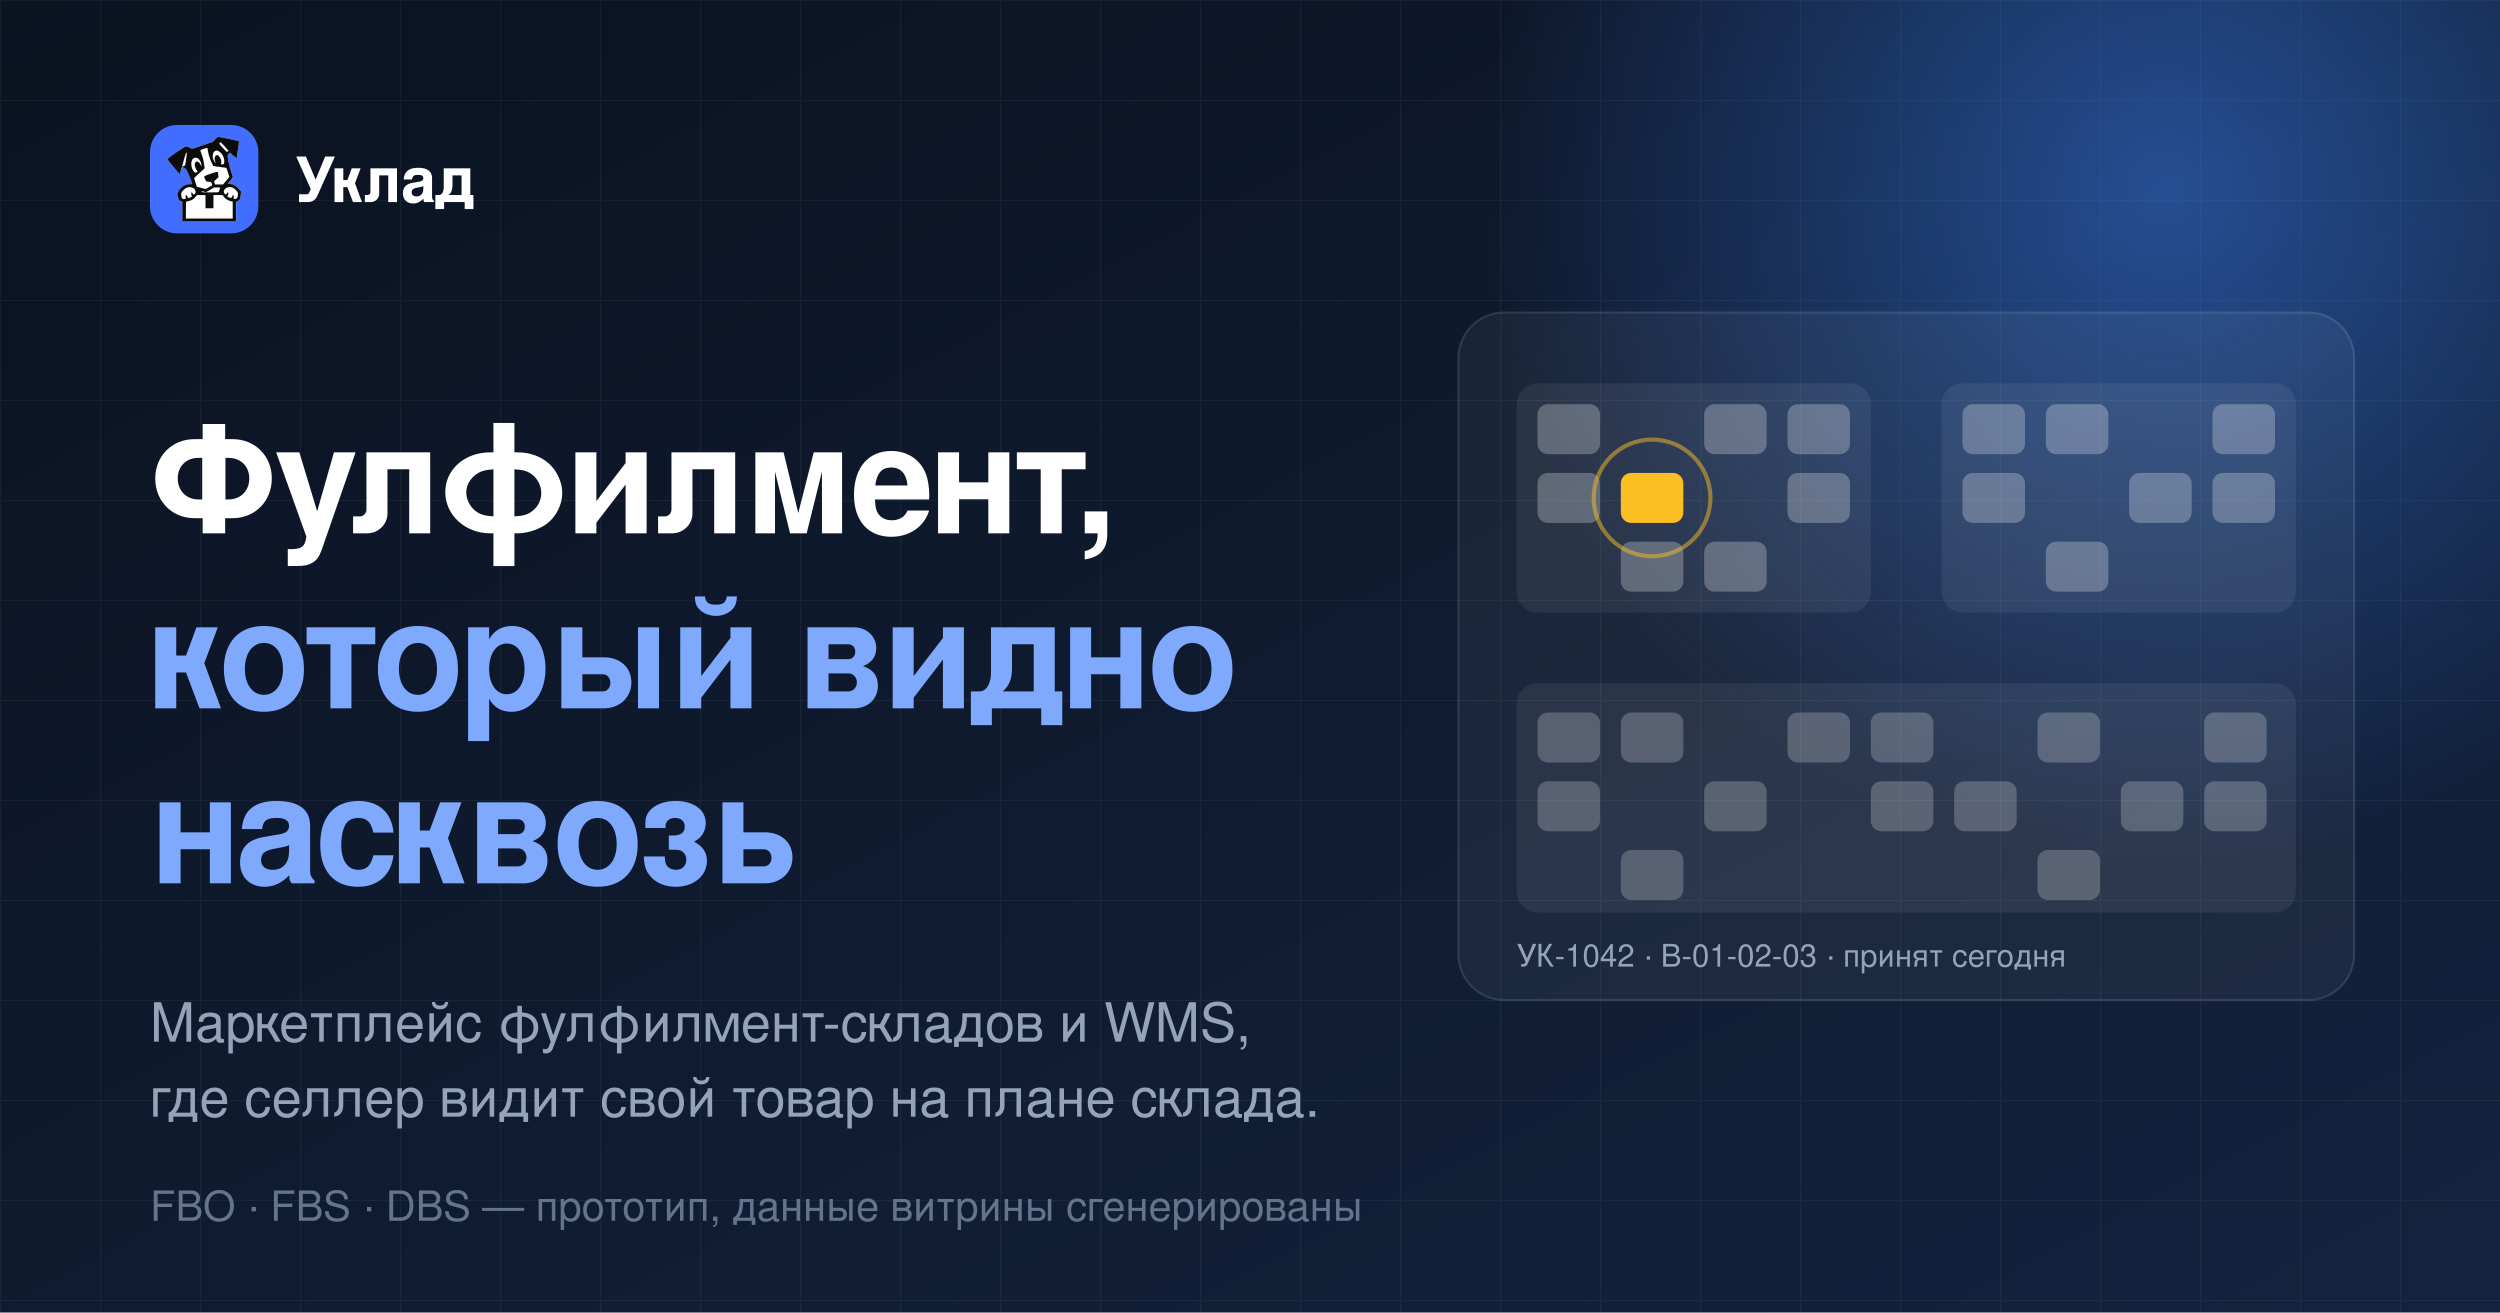
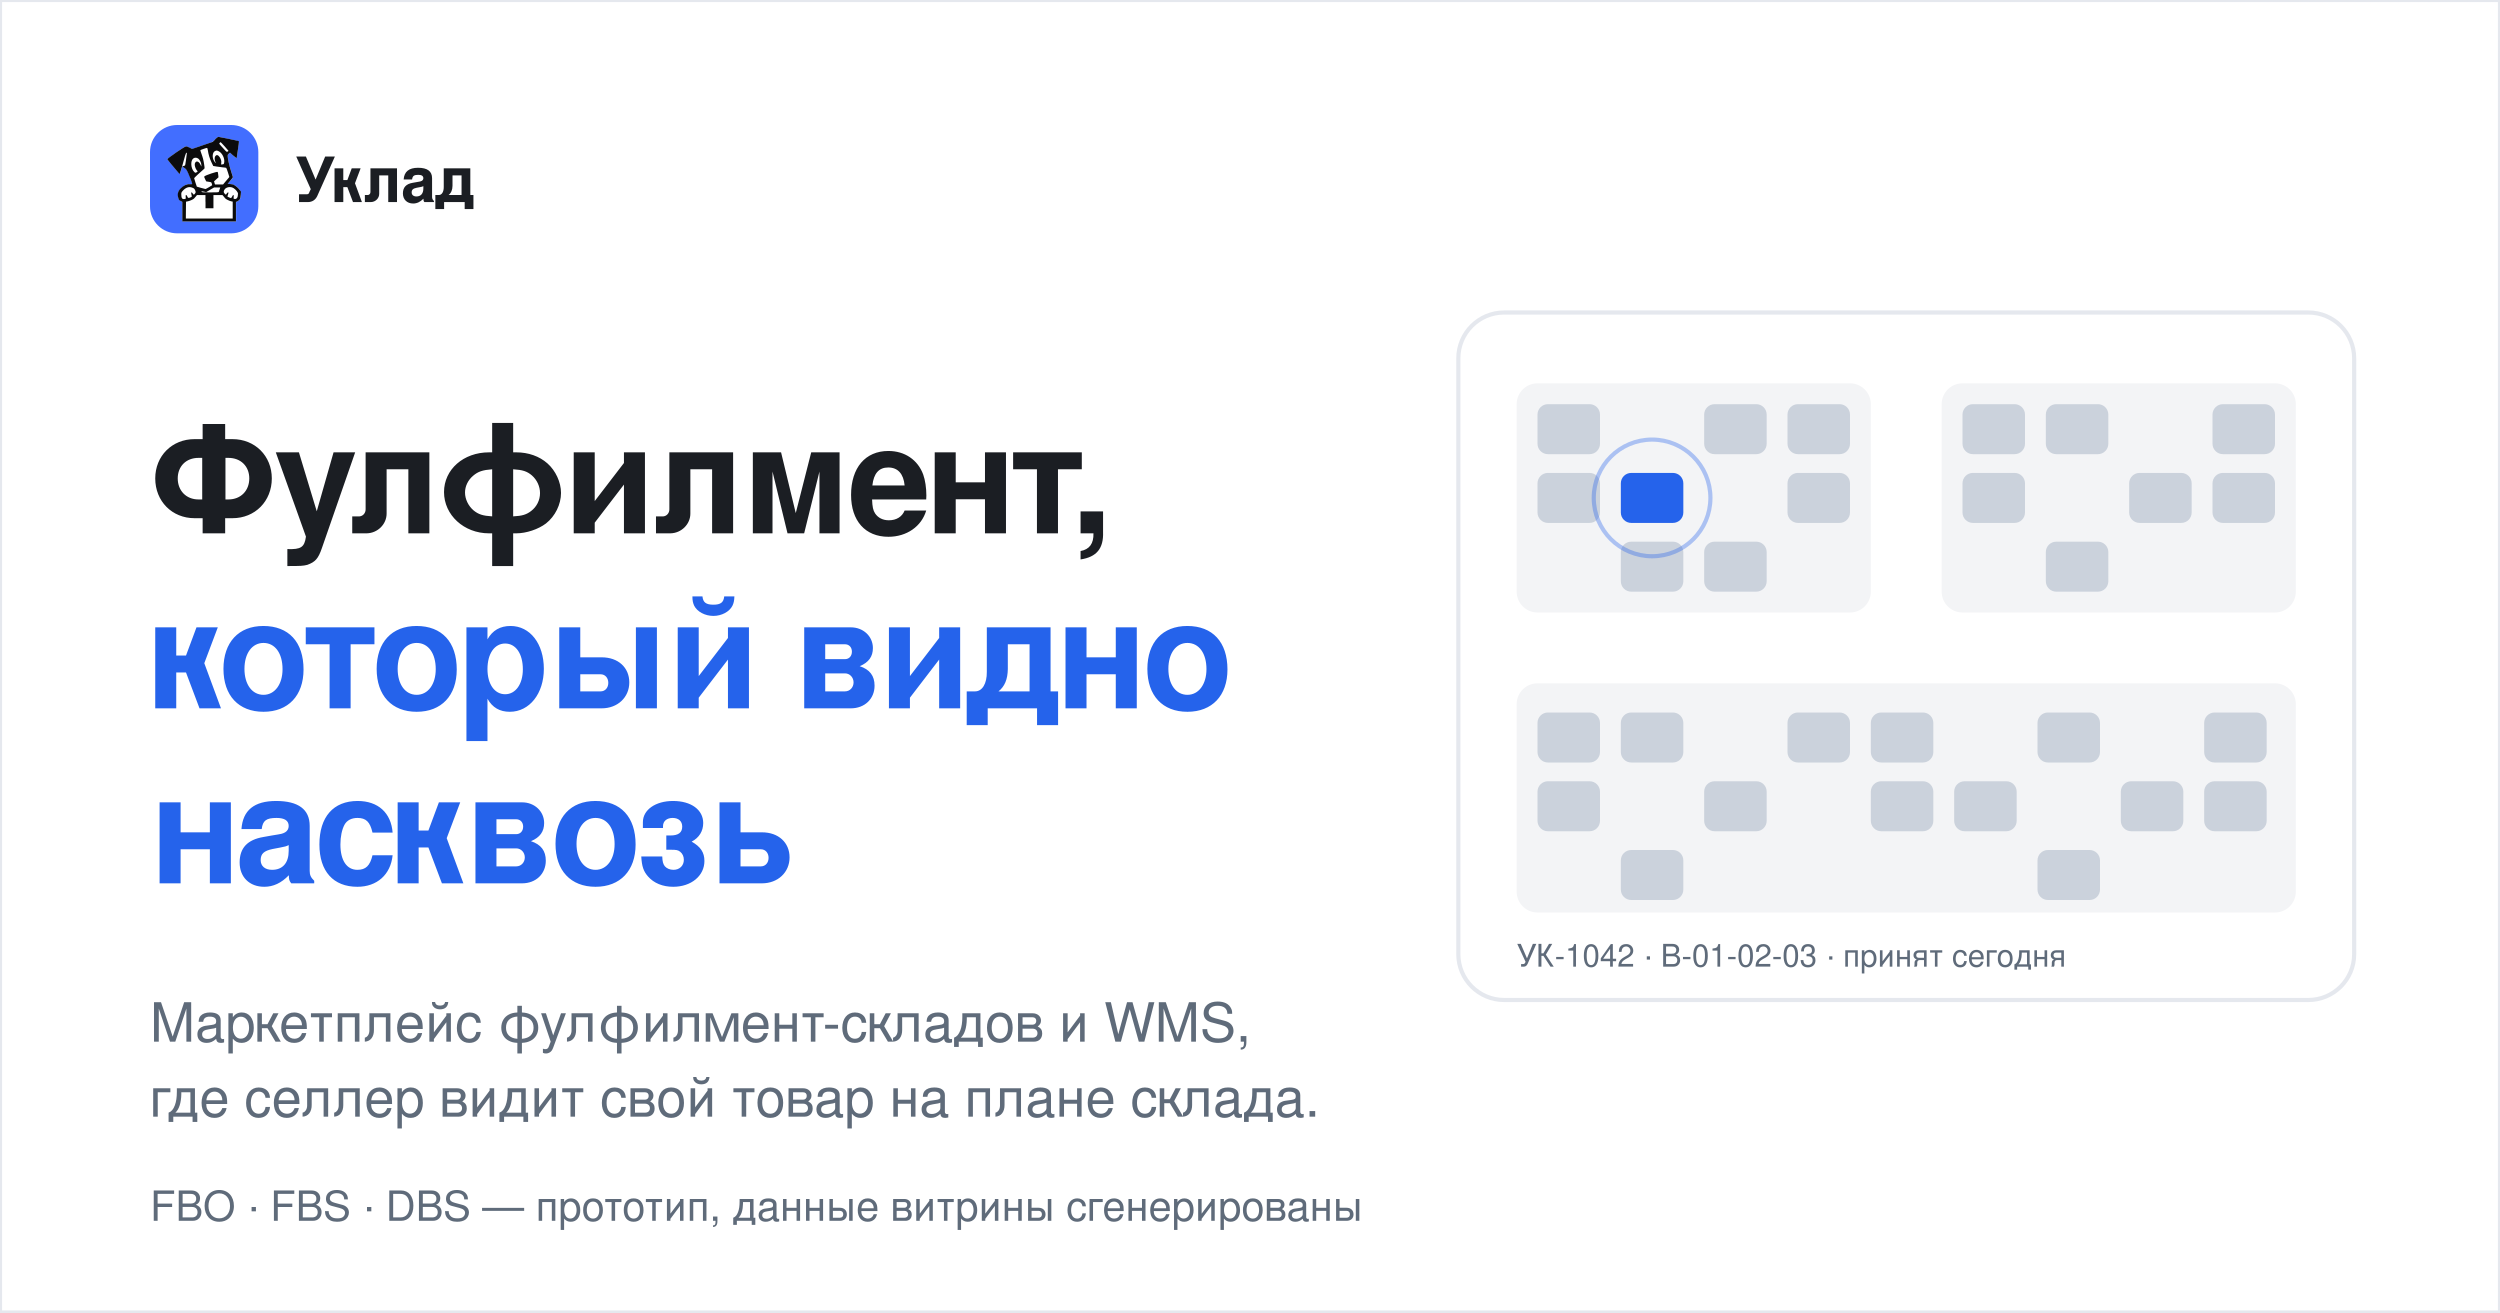
- <svg xmlns="http://www.w3.org/2000/svg" width="1200" height="630" viewBox="0 0 1200 630" font-family="Helvetica Neue, Helvetica, Arial, sans-serif">
-   <defs>
-     <linearGradient id="bg" x1="0" y1="0" x2="1" y2="1">
-       <stop offset="0" stop-color="#0B1220" />
-       <stop offset="1" stop-color="#13233F" />
-     </linearGradient>
-     <radialGradient id="glow" cx="0.5" cy="0.5" r="0.5">
-       <stop offset="0" stop-color="#3B82F6" stop-opacity="0.5" />
-       <stop offset="1" stop-color="#3B82F6" stop-opacity="0" />
-     </radialGradient>
-     <pattern id="grid" width="48" height="48" patternUnits="userSpaceOnUse">
-       <path d="M48 0H0V48" fill="none" stroke="#ffffff" stroke-opacity="0.05" stroke-width="1" />
-     </pattern>
-   </defs>
-   <rect width="1200" height="630" fill="url(#bg)" />
-   <rect width="1200" height="630" fill="url(#grid)" />
-   <circle cx="1040" cy="90" r="330" fill="url(#glow)" />
+ <svg xmlns="http://www.w3.org/2000/svg" width="1200" height="630" viewBox="0 0 1200 630" font-family="Geist, Helvetica Neue, Helvetica, Arial, sans-serif">
+   <rect width="1200" height="630" fill="#FFFFFF" />
+   <rect x="0" y="0" width="1200" height="630" fill="none" stroke="#E5E8EE" stroke-width="2" />
  <g transform="translate(72 60)">
    <g transform="scale(1.625)">
      <rect width="32" height="32" rx="8" fill="#426EFF" />
      <path fill="#ffffff" d="M19.24 4.28c-0.65 0.65 -0.89 0.83 -1.4 0.97c-0.33 0.09 -1.69 0.55 -3 1.02l-2.39 0.84l-0.83 -0.41c-0.45 -0.22 -0.89 -0.4 -0.99 -0.4c-0.26 0 -3.93 2.49 -5.23 3.55l-0.31 0.25l0.38 0.48c0.59 0.75 2.22 2.66 2.79 3.27l0.54 0.57l0.22 -0.63c0.12 -0.35 0.28 -0.84 0.36 -1.08l0.12 -0.47l0.64 0.4c0.59 0.37 0.66 0.46 1.22 1.63c0.32 0.68 0.73 1.71 0.9 2.27l0.32 1.03l-0.64 -0.06c-0.96 -0.1 -1.76 0.25 -2.7 1.17c-0.84 0.83 -1.06 1.35 -0.96 2.25c0.1 0.85 0.35 1.28 0.85 1.55l0.46 0.22l0 2.9l0 2.9l7.92 0l7.92 0l0 -2.89l0 -2.89l0.52 -0.26c0.46 -0.23 0.56 -0.35 0.73 -0.83c0.31 -0.9 0.27 -1.83 -0.11 -2.35c-0.89 -1.22 -2 -1.88 -3.06 -1.81c-0.71 0.03 -0.73 0.12 0.19 -0.97c0.31 -0.37 0.63 -0.76 0.71 -0.86c0.12 -0.17 0.06 -0.45 -0.44 -1.93c-0.38 -1.13 -0.67 -2.29 -0.84 -3.27l-0.26 -1.53l0.38 -0.39l0.38 -0.38l0.3 0.28c0.18 0.15 0.57 0.51 0.89 0.8c0.7 0.64 0.77 0.64 0.85 0.1c0.35 -2.2 0.61 -4.44 0.55 -4.51c-0.08 -0.08 -5.81 -1.32 -6.09 -1.32c-0.07 0 -0.48 0.36 -0.9 0.78z" />
      <path fill="#0B0B0C" d="M19.27 4.25l-0.75 0.74l-3.04 1.04l-3.04 1.04l-0.76 -0.39c-0.42 -0.21 -0.88 -0.38 -1.03 -0.38c-0.38 0 -5.55 3.55 -5.55 3.82c0 0.08 2.03 2.53 3.21 3.87l0.44 0.5l0.25 -0.66c0.13 -0.36 0.37 -1.13 0.52 -1.72c0.69 -2.68 1.08 -3.92 1.24 -3.92c0.12 0 0.15 0.1 0.1 0.41c-0.03 0.23 -0.15 1.09 -0.25 1.9c-0.11 0.9 -0.23 1.48 -0.31 1.48c-0.07 0.01 -0.27 0.08 -0.45 0.15l-0.32 0.15l0.59 0.38c0.55 0.35 0.64 0.48 1.15 1.56c0.51 1.1 1.19 2.9 1.19 3.18c0 0.09 -0.22 0.11 -0.67 0.08c-0.9 -0.07 -1.9 0.39 -2.75 1.27c-0.84 0.88 -1.03 1.73 -0.65 2.91c0.16 0.48 0.25 0.59 0.67 0.79l0.49 0.25l0 2.9l0 2.9l7.92 0l7.92 0l0 -2.88l0 -2.88l0.5 -0.25c0.66 -0.32 0.86 -0.74 0.93 -1.89l0.06 -0.93l-0.47 -0.59c-0.42 -0.56 -1.03 -1.06 -1.69 -1.43c-0.16 -0.09 -0.61 -0.18 -1.03 -0.21l-0.75 -0.06l0.77 -0.93c0.44 -0.51 0.78 -0.98 0.78 -1.03c0 -0.06 -0.26 -0.88 -0.57 -1.84c-0.51 -1.58 -0.99 -3.77 -0.99 -4.54c0 -0.19 0.12 -0.39 0.35 -0.58l0.35 -0.29l0.86 0.78c0.76 0.68 1.13 0.92 1.13 0.73c0 -0.03 0.1 -0.67 0.21 -1.43c0.3 -1.89 0.49 -3.44 0.42 -3.49c-0.06 -0.07 -5.85 -1.27 -6.09 -1.27c-0.1 0 -0.51 0.33 -0.93 0.75zm2.76 2.04c0.61 0.68 1.13 1.27 1.15 1.33c0.01 0.04 -0.1 0.15 -0.25 0.23c-0.27 0.15 -0.31 0.11 -0.99 -0.63c-1.66 -1.81 -1.58 -1.7 -1.36 -1.94c0.11 -0.12 0.23 -0.22 0.27 -0.22c0.04 0 0.58 0.56 1.18 1.23zm-4.94 1.17c0.15 1.16 0.51 2.37 1.05 3.52c0.29 0.61 0.52 1.12 0.54 1.12c0.01 0 0.42 0.08 0.93 0.16c0.5 0.09 1.34 0.2 1.85 0.25c0.52 0.04 0.99 0.1 1.05 0.15c0.06 0.03 0.29 0.66 0.52 1.38l0.41 1.32l-0.26 0.31c-0.15 0.17 -0.56 0.67 -0.93 1.1l-0.67 0.8l-1.19 0l-1.19 0l-0.15 -0.47l-0.13 -0.46l0.65 -0.59l0.66 -0.6l-0.08 -0.75c-0.04 -0.42 -0.11 -0.79 -0.16 -0.84c-0.17 -0.17 -3.53 0.95 -3.91 1.31c-0.12 0.11 -0.09 0.26 0.19 0.81l0.33 0.67l0.78 0.13c0.77 0.12 0.77 0.12 0.88 0.57l0.11 0.44l-0.92 0.56c-0.49 0.3 -0.98 0.56 -1.07 0.56c-0.09 0 -0.7 -0.16 -1.36 -0.35l-1.19 -0.35l-0.4 -1.19c-0.21 -0.65 -0.39 -1.24 -0.39 -1.31c0 -0.1 1.93 -1.9 2.87 -2.68c0.26 -0.21 0.26 -0.21 0.09 -1.33c-0.19 -1.32 -0.37 -2.02 -0.83 -3.29c-0.19 -0.51 -0.32 -0.96 -0.29 -0.98c0.11 -0.11 1.8 -0.68 1.95 -0.66c0.11 0.02 0.19 0.23 0.25 0.69zm3.16 0.27c1.08 0.49 1.93 2.25 1.65 3.44c-0.09 0.39 -0.13 0.42 -0.51 0.46l-0.41 0.03l0.07 -0.42c0.09 -0.57 -0.1 -1.23 -0.51 -1.8c-0.45 -0.63 -0.84 -0.71 -1.21 -0.3c-0.31 0.37 -0.31 1.18 0.01 1.83c0.27 0.55 -0.07 0.23 -0.45 -0.4c-0.6 -1.04 -0.44 -2.54 0.32 -2.88c0.47 -0.2 0.5 -0.2 1.04 0.04zm-5.96 2.21c0.45 0.38 0.88 1.29 0.88 1.88l0 0.45l-0.22 -0.48c-0.54 -1.19 -1.47 -1.36 -1.72 -0.32c-0.1 0.44 0.2 1.43 0.57 1.88l0.3 0.36l-0.26 0.2c-0.35 0.28 -0.48 0.27 -0.83 -0.1c-0.97 -1 -1.1 -3.24 -0.23 -3.92c0.44 -0.33 1.05 -0.31 1.51 0.07zm-1.62 8.63c0.36 0.18 0.51 0.35 0.65 0.68c0.23 0.57 0.22 0.68 -0.06 1.04c-0.29 0.37 -0.38 0.37 -0.63 -0.04c-0.26 -0.44 -0.54 -0.46 -0.45 -0.03c0.23 1.09 0.26 0.98 -0.3 1.19c-0.6 0.23 -0.64 0.21 -0.9 -0.37c-0.27 -0.6 -0.52 -0.45 -0.44 0.26c0.07 0.47 0.06 0.48 -0.28 0.55c-0.75 0.16 -1.02 -0.21 -1.02 -1.38c0 -0.47 0.06 -0.61 0.42 -1.02c0.96 -1.07 1.96 -1.36 2.99 -0.87zm11.96 0.04c0.74 0.47 1.36 1.24 1.36 1.69c0 1.12 -0.38 1.66 -1.04 1.54c-0.29 -0.06 -0.3 -0.08 -0.23 -0.6c0.09 -0.7 -0.17 -0.76 -0.46 -0.1c-0.11 0.25 -0.27 0.45 -0.36 0.45c-0.16 0 -1.04 -0.41 -1.04 -0.49c0 -0.02 0.08 -0.26 0.17 -0.51c0.21 -0.59 0.21 -0.67 0 -0.67c-0.1 0 -0.27 0.15 -0.37 0.33c-0.23 0.41 -0.25 0.41 -0.63 0.01c-0.36 -0.38 -0.33 -0.78 0.07 -1.31c0.51 -0.65 1.76 -0.81 2.52 -0.33zm-4.06 0.37c-0.1 0.3 -0.2 0.63 -0.23 0.73c-0.06 0.18 -0.28 0.2 -2.54 0.2c-2.11 0 -2.5 -0.02 -2.56 -0.17c-0.08 -0.2 0.07 -0.21 0.79 -0.04l0.55 0.13l1.17 -0.69l1.16 -0.68l0.92 0l0.92 0l-0.17 0.52zm-4.17 3.66l0 1.95l1.17 0l1.17 0l0 -1.95l0 -1.95l1.33 0l1.33 0l0.33 0.38c0.19 0.21 0.38 0.46 0.44 0.55c0.13 0.25 1.35 0.85 1.84 0.93l0.42 0.08l0 2.49l0 2.5l-6.92 0l-6.92 0l0.02 -2.48l0.03 -2.49l0.58 -0.12c0.67 -0.15 1.55 -0.56 1.81 -0.83c0.1 -0.11 0.33 -0.37 0.51 -0.59l0.33 -0.41l1.26 0l1.25 0l0 1.95z" />
    </g>
-     <text x="70" y="37" fill="#ffffff" font-size="30" font-weight="700" letter-spacing="-0.5">Уклад</text>
+     <text x="70" y="37" fill="#1B1E23" font-size="30" font-weight="600" letter-spacing="-0.5">Уклад</text>
  </g>
-   <g font-size="72" font-weight="700" letter-spacing="-2.2">
-     <text x="72" y="256" fill="#ffffff">Фулфилмент,</text>
-     <text x="72" y="340" fill="#7EA9FD">который видно</text>
-     <text x="72" y="424" fill="#7EA9FD">насквозь</text>
+   <g font-size="72" font-weight="600" letter-spacing="-2.4">
+     <text x="72" y="256" fill="#1B1E23">Фулфилмент,</text>
+     <text x="72" y="340" fill="#2563EB">который видно</text>
+     <text x="72" y="424" fill="#2563EB">насквозь</text>
  </g>
-   <g fill="#94A3B8" font-size="26">
+   <g fill="#5F6B7A" font-size="26">
    <text x="72" y="500">Маркетплейс фулфилмент-складов и WMS,</text>
    <text x="72" y="536">где селлер видит свой товар на плане склада.</text>
  </g>
-   <text x="72" y="586" fill="#64748B" font-size="20" font-weight="500">FBO · FBS · DBS — прототип, данные витрины сгенерированы</text>
+   <text x="72" y="586" fill="#5F6B7A" font-size="20" font-weight="500">FBO · FBS · DBS — прототип, данные витрины сгенерированы</text>
  <g transform="translate(700 150)">
-     <rect width="430" height="330" rx="22" fill="#ffffff" fill-opacity="0.05" stroke="#ffffff" stroke-opacity="0.12" />
+     <rect width="430" height="330" rx="22" fill="#FFFFFF" stroke="#E5E8EE" stroke-width="2" />
    <g transform="translate(28 34)">
-       <rect width="170" height="110" rx="10" fill="#ffffff" fill-opacity="0.07" />
-       <g fill="#ffffff" fill-opacity="0.26">
+       <rect width="170" height="110" rx="10" fill="#F3F4F6" />
+       <g fill="#CBD2DC">
        <rect x="10" y="10" width="30" height="24" rx="5" />
        <rect x="90" y="10" width="30" height="24" rx="5" />
        <rect x="130" y="10" width="30" height="24" rx="5" />
        <rect x="10" y="43" width="30" height="24" rx="5" />
        <rect x="130" y="43" width="30" height="24" rx="5" />
        <rect x="50" y="76" width="30" height="24" rx="5" />
        <rect x="90" y="76" width="30" height="24" rx="5" />
      </g>
-       <rect x="50" y="43" width="30" height="24" rx="5" fill="#FBBF24" />
-       <circle cx="65" cy="55" r="28" fill="none" stroke="#FBBF24" stroke-opacity="0.5" stroke-width="2" />
+       <rect x="50" y="43" width="30" height="24" rx="5" fill="#2563EB" />
+       <circle cx="65" cy="55" r="28" fill="none" stroke="#2563EB" stroke-opacity="0.35" stroke-width="2" />
    </g>
    <g transform="translate(232 34)">
-       <rect width="170" height="110" rx="10" fill="#ffffff" fill-opacity="0.07" />
-       <g fill="#ffffff" fill-opacity="0.26">
+       <rect width="170" height="110" rx="10" fill="#F3F4F6" />
+       <g fill="#CBD2DC">
        <rect x="10" y="10" width="30" height="24" rx="5" />
        <rect x="50" y="10" width="30" height="24" rx="5" />
        <rect x="130" y="10" width="30" height="24" rx="5" />
        <rect x="10" y="43" width="30" height="24" rx="5" />
        <rect x="90" y="43" width="30" height="24" rx="5" />
        <rect x="130" y="43" width="30" height="24" rx="5" />
        <rect x="50" y="76" width="30" height="24" rx="5" />
      </g>
    </g>
    <g transform="translate(28 178)">
-       <rect width="374" height="110" rx="10" fill="#ffffff" fill-opacity="0.07" />
-       <g fill="#ffffff" fill-opacity="0.22">
+       <rect width="374" height="110" rx="10" fill="#F3F4F6" />
+       <g fill="#CBD2DC">
        <rect x="10" y="14" width="30" height="24" rx="5" />
        <rect x="50" y="14" width="30" height="24" rx="5" />
        <rect x="130" y="14" width="30" height="24" rx="5" />
        <rect x="170" y="14" width="30" height="24" rx="5" />
        <rect x="250" y="14" width="30" height="24" rx="5" />
        <rect x="330" y="14" width="30" height="24" rx="5" />
        <rect x="10" y="47" width="30" height="24" rx="5" />
        <rect x="90" y="47" width="30" height="24" rx="5" />
        <rect x="170" y="47" width="30" height="24" rx="5" />
        <rect x="210" y="47" width="30" height="24" rx="5" />
        <rect x="290" y="47" width="30" height="24" rx="5" />
        <rect x="330" y="47" width="30" height="24" rx="5" />
        <rect x="50" y="80" width="30" height="24" rx="5" />
        <rect x="250" y="80" width="30" height="24" rx="5" />
      </g>
    </g>
-     <g transform="translate(28 314)" fill="#94A3B8" font-size="15">
+     <g transform="translate(28 314)" fill="#5F6B7A" font-size="15">
      <text>УК-1042 · B-01-02-03 · принят сегодня</text>
    </g>
  </g>
</svg>
